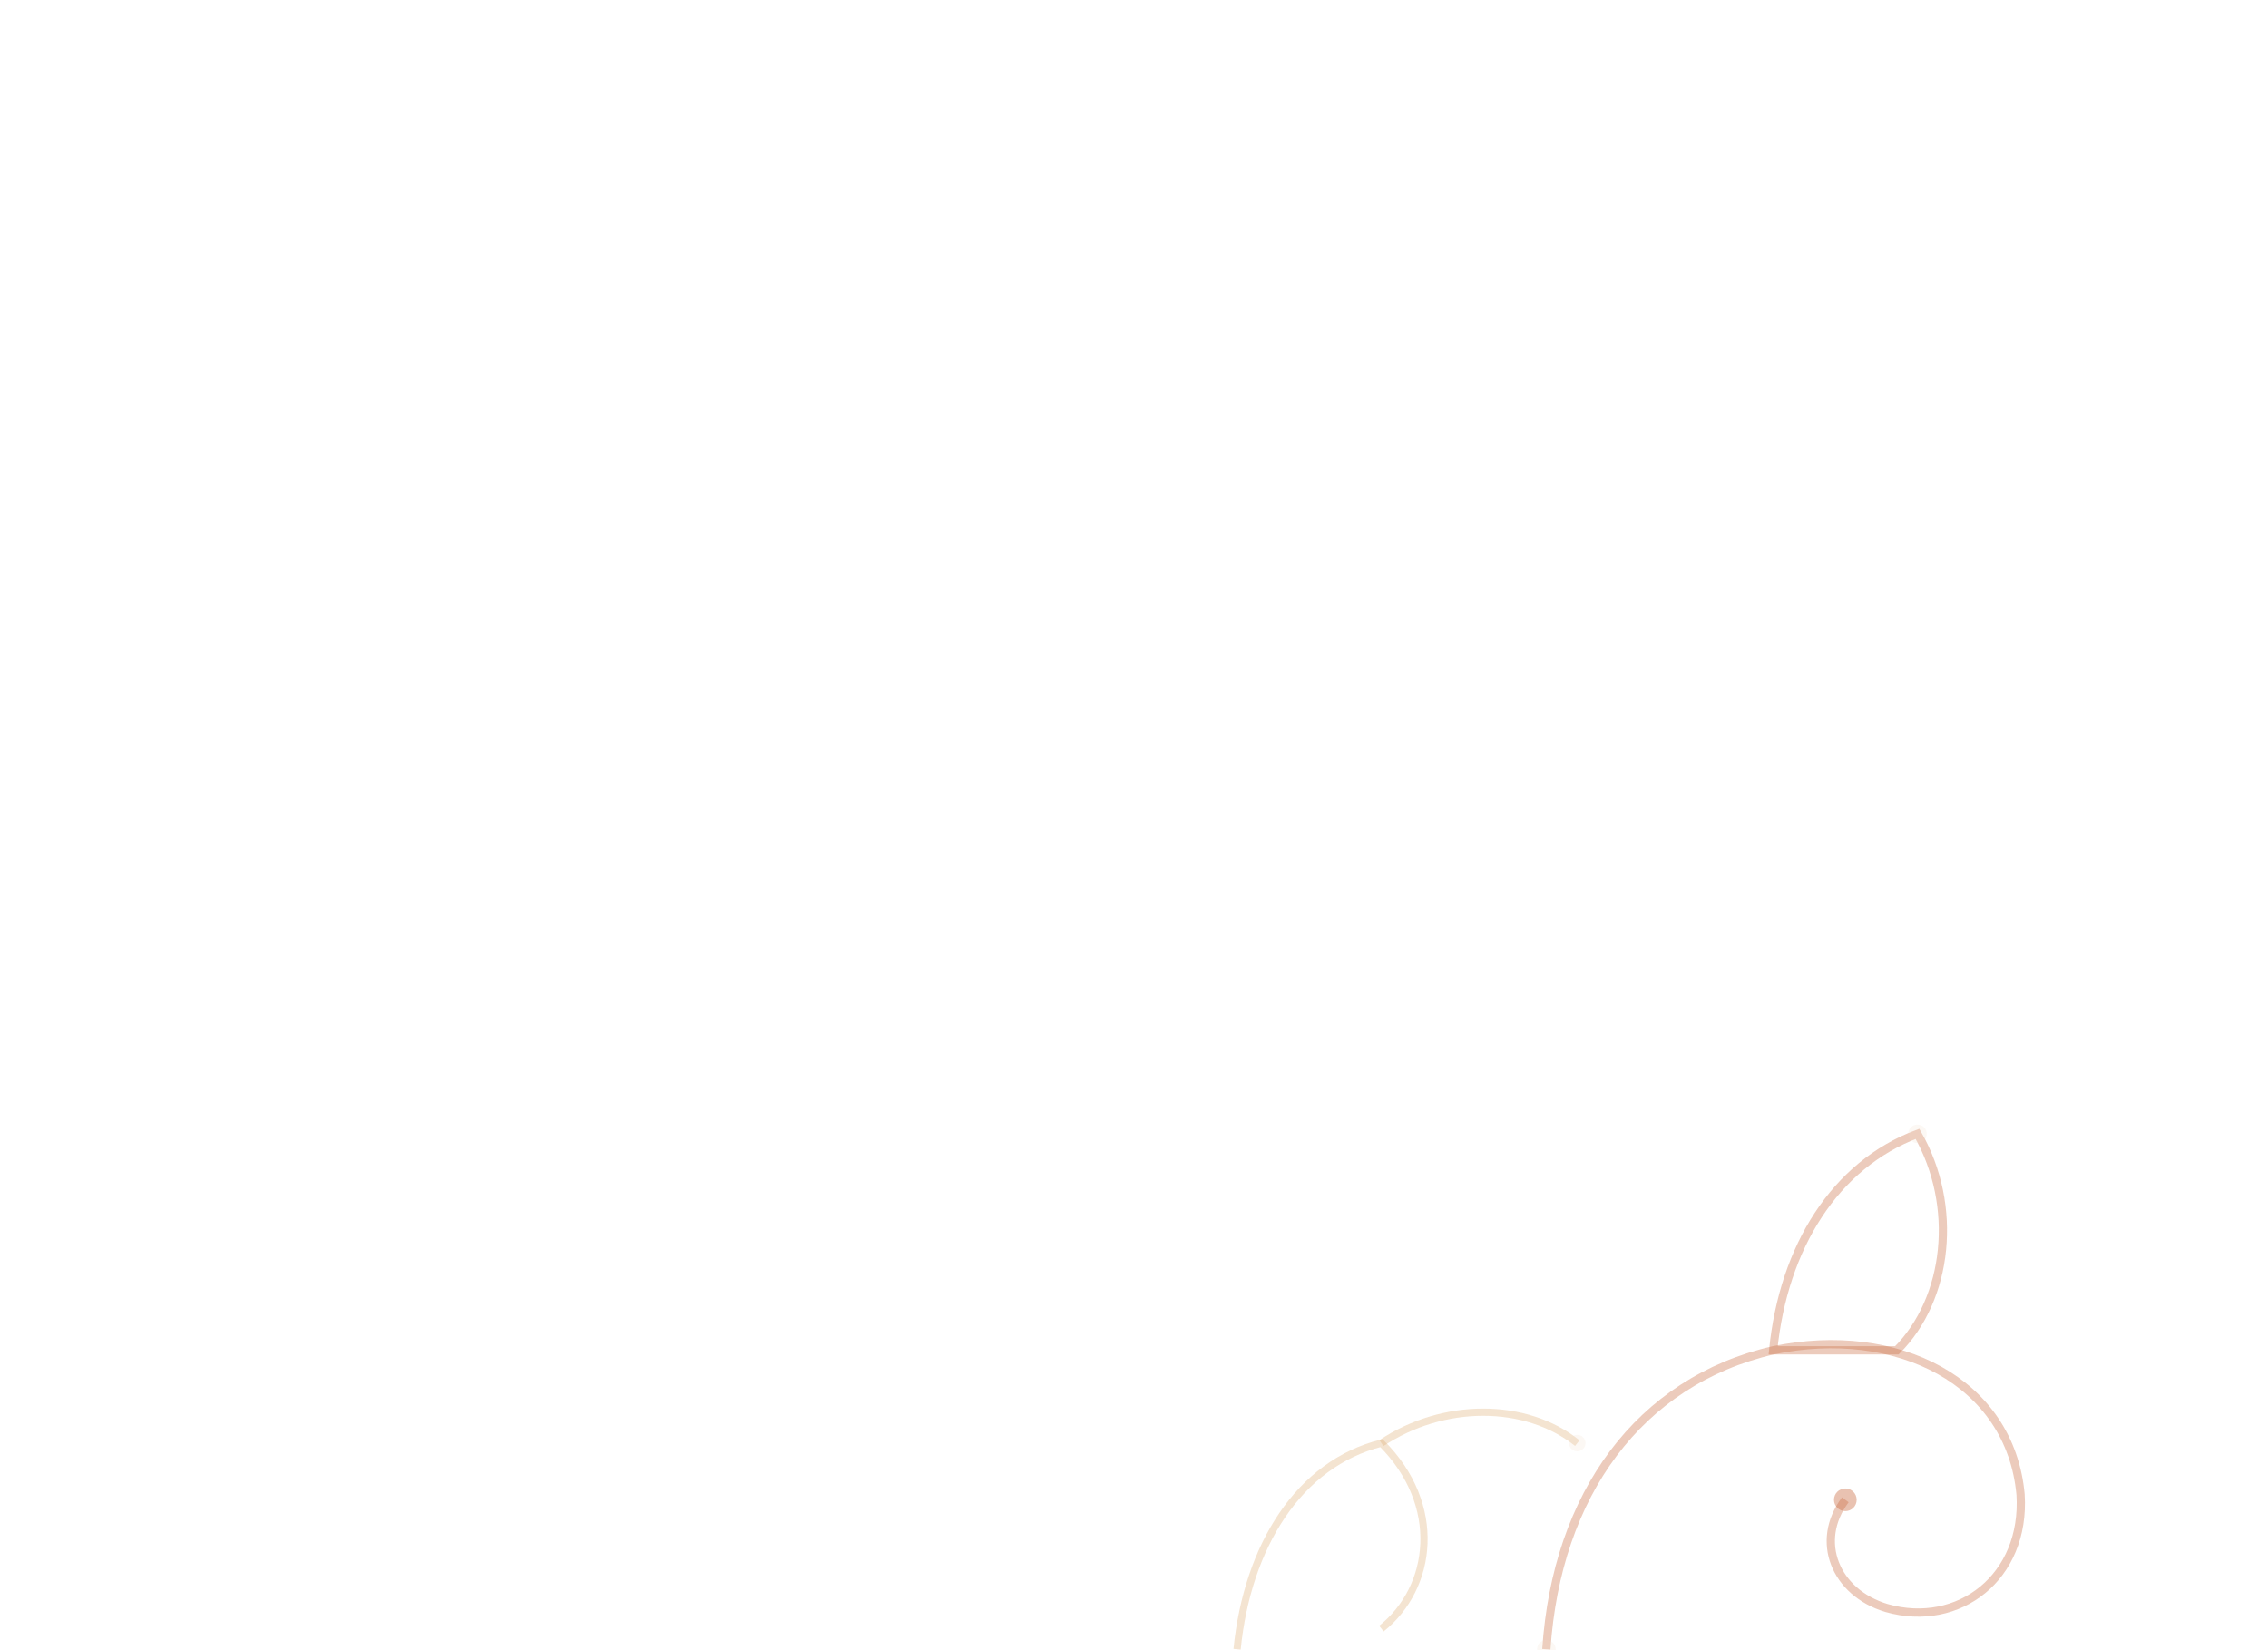
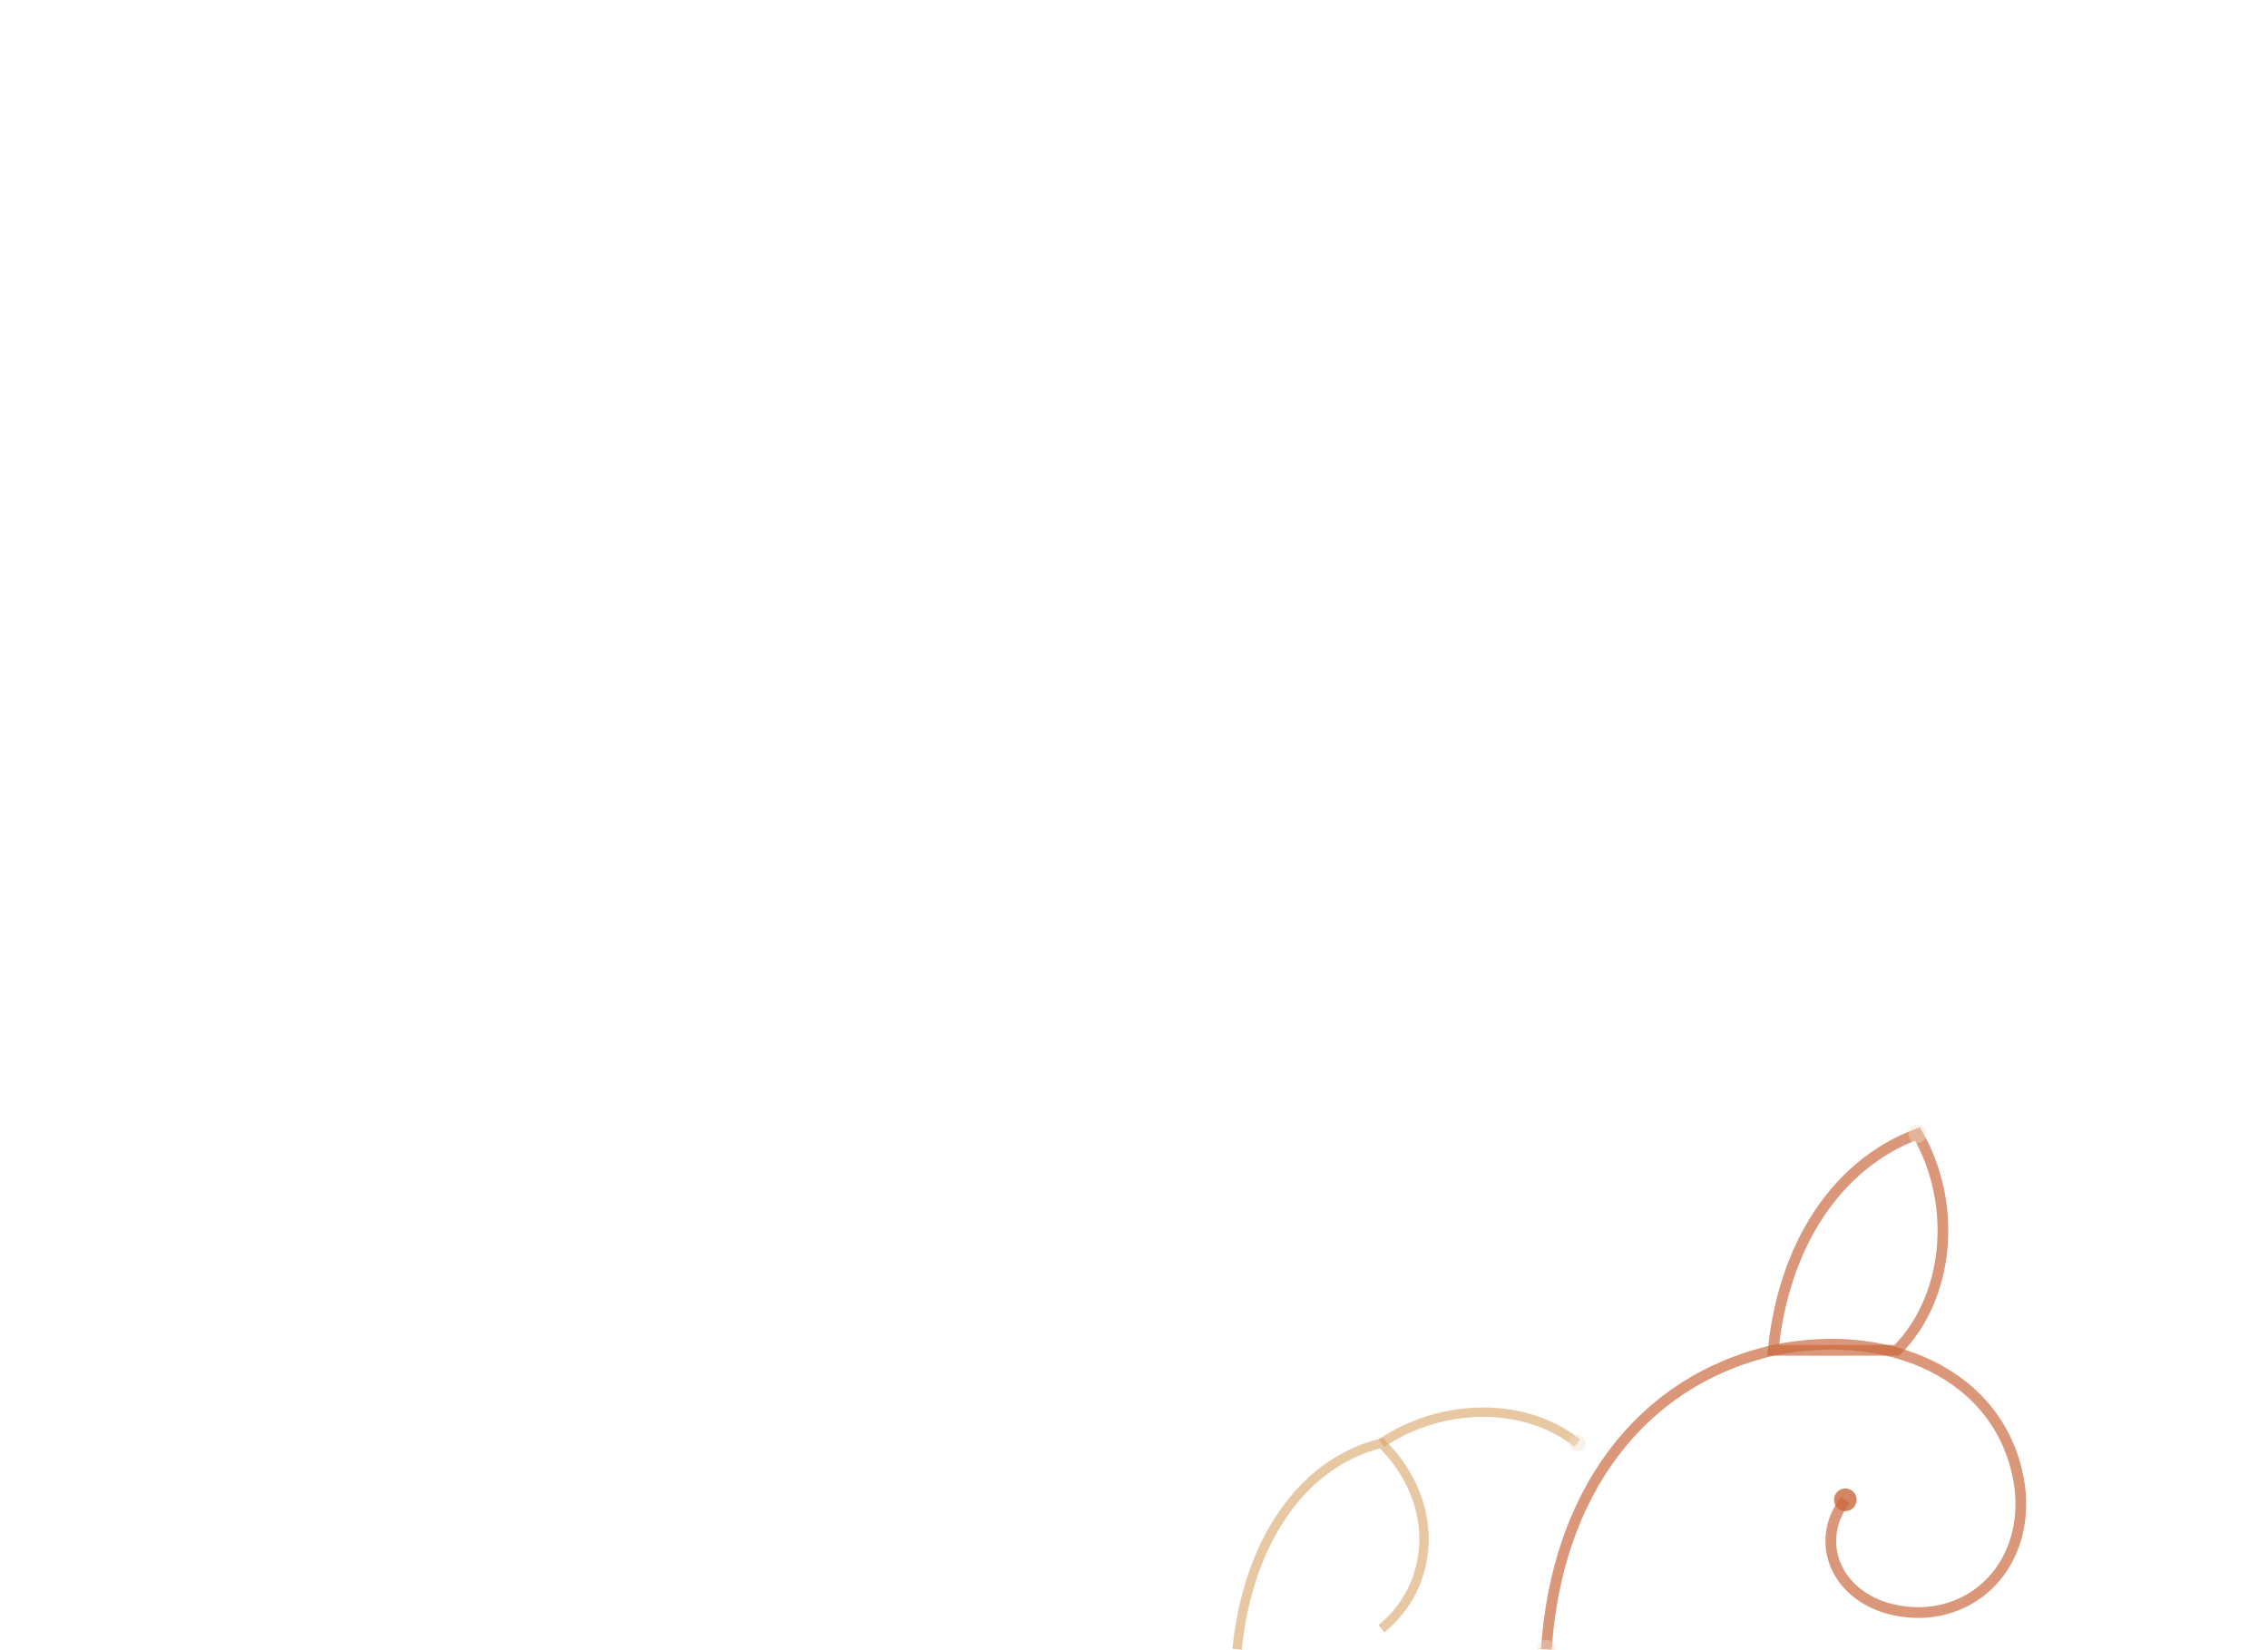
- <svg xmlns="http://www.w3.org/2000/svg" width="440" height="320" viewBox="0 0 440 320">
-   <g fill="none" stroke="#C9683C" stroke-opacity="0.34" stroke-width="1.6">
+ <svg xmlns="http://www.w3.org/2000/svg" width="352" height="256" viewBox="0 0 440 320">
+   <g fill="none" stroke="#C9683C" stroke-opacity="0.68" stroke-width="2.08">
    <path d="M300 320 C302 290 318 268 344 262 C368 257 390 268 392 290 C393 306 380 316 366 312 C356 309 352 299 358 291" />
    <path d="M344 262 C346 242 356 226 372 220 C380 234 378 252 368 262 Z" />
-     <circle cx="358" cy="291" r="2.2" fill="#C9683C" fill-opacity="0.4" stroke="none" />
+     <circle cx="358" cy="291" r="2.2" fill="#C9683C" fill-opacity="0.8" stroke="none" />
  </g>
-   <g fill="none" stroke="#D8A466" stroke-opacity="0.3" stroke-width="1.4">
+   <g fill="none" stroke="#D8A466" stroke-opacity="0.6" stroke-width="1.82">
    <path d="M240 320 C242 300 252 284 268 280 C280 292 278 308 268 316" />
    <path d="M268 280 C280 272 296 272 306 280" />
  </g>
-   <g fill="#F1E0CC" fill-opacity="0.2">
+   <g fill="#F1E0CC" fill-opacity="0.4">
    <circle cx="300" cy="320" r="1.8" />
    <circle cx="372" cy="220" r="1.8" />
    <circle cx="306" cy="280" r="1.6" />
  </g>
</svg>
